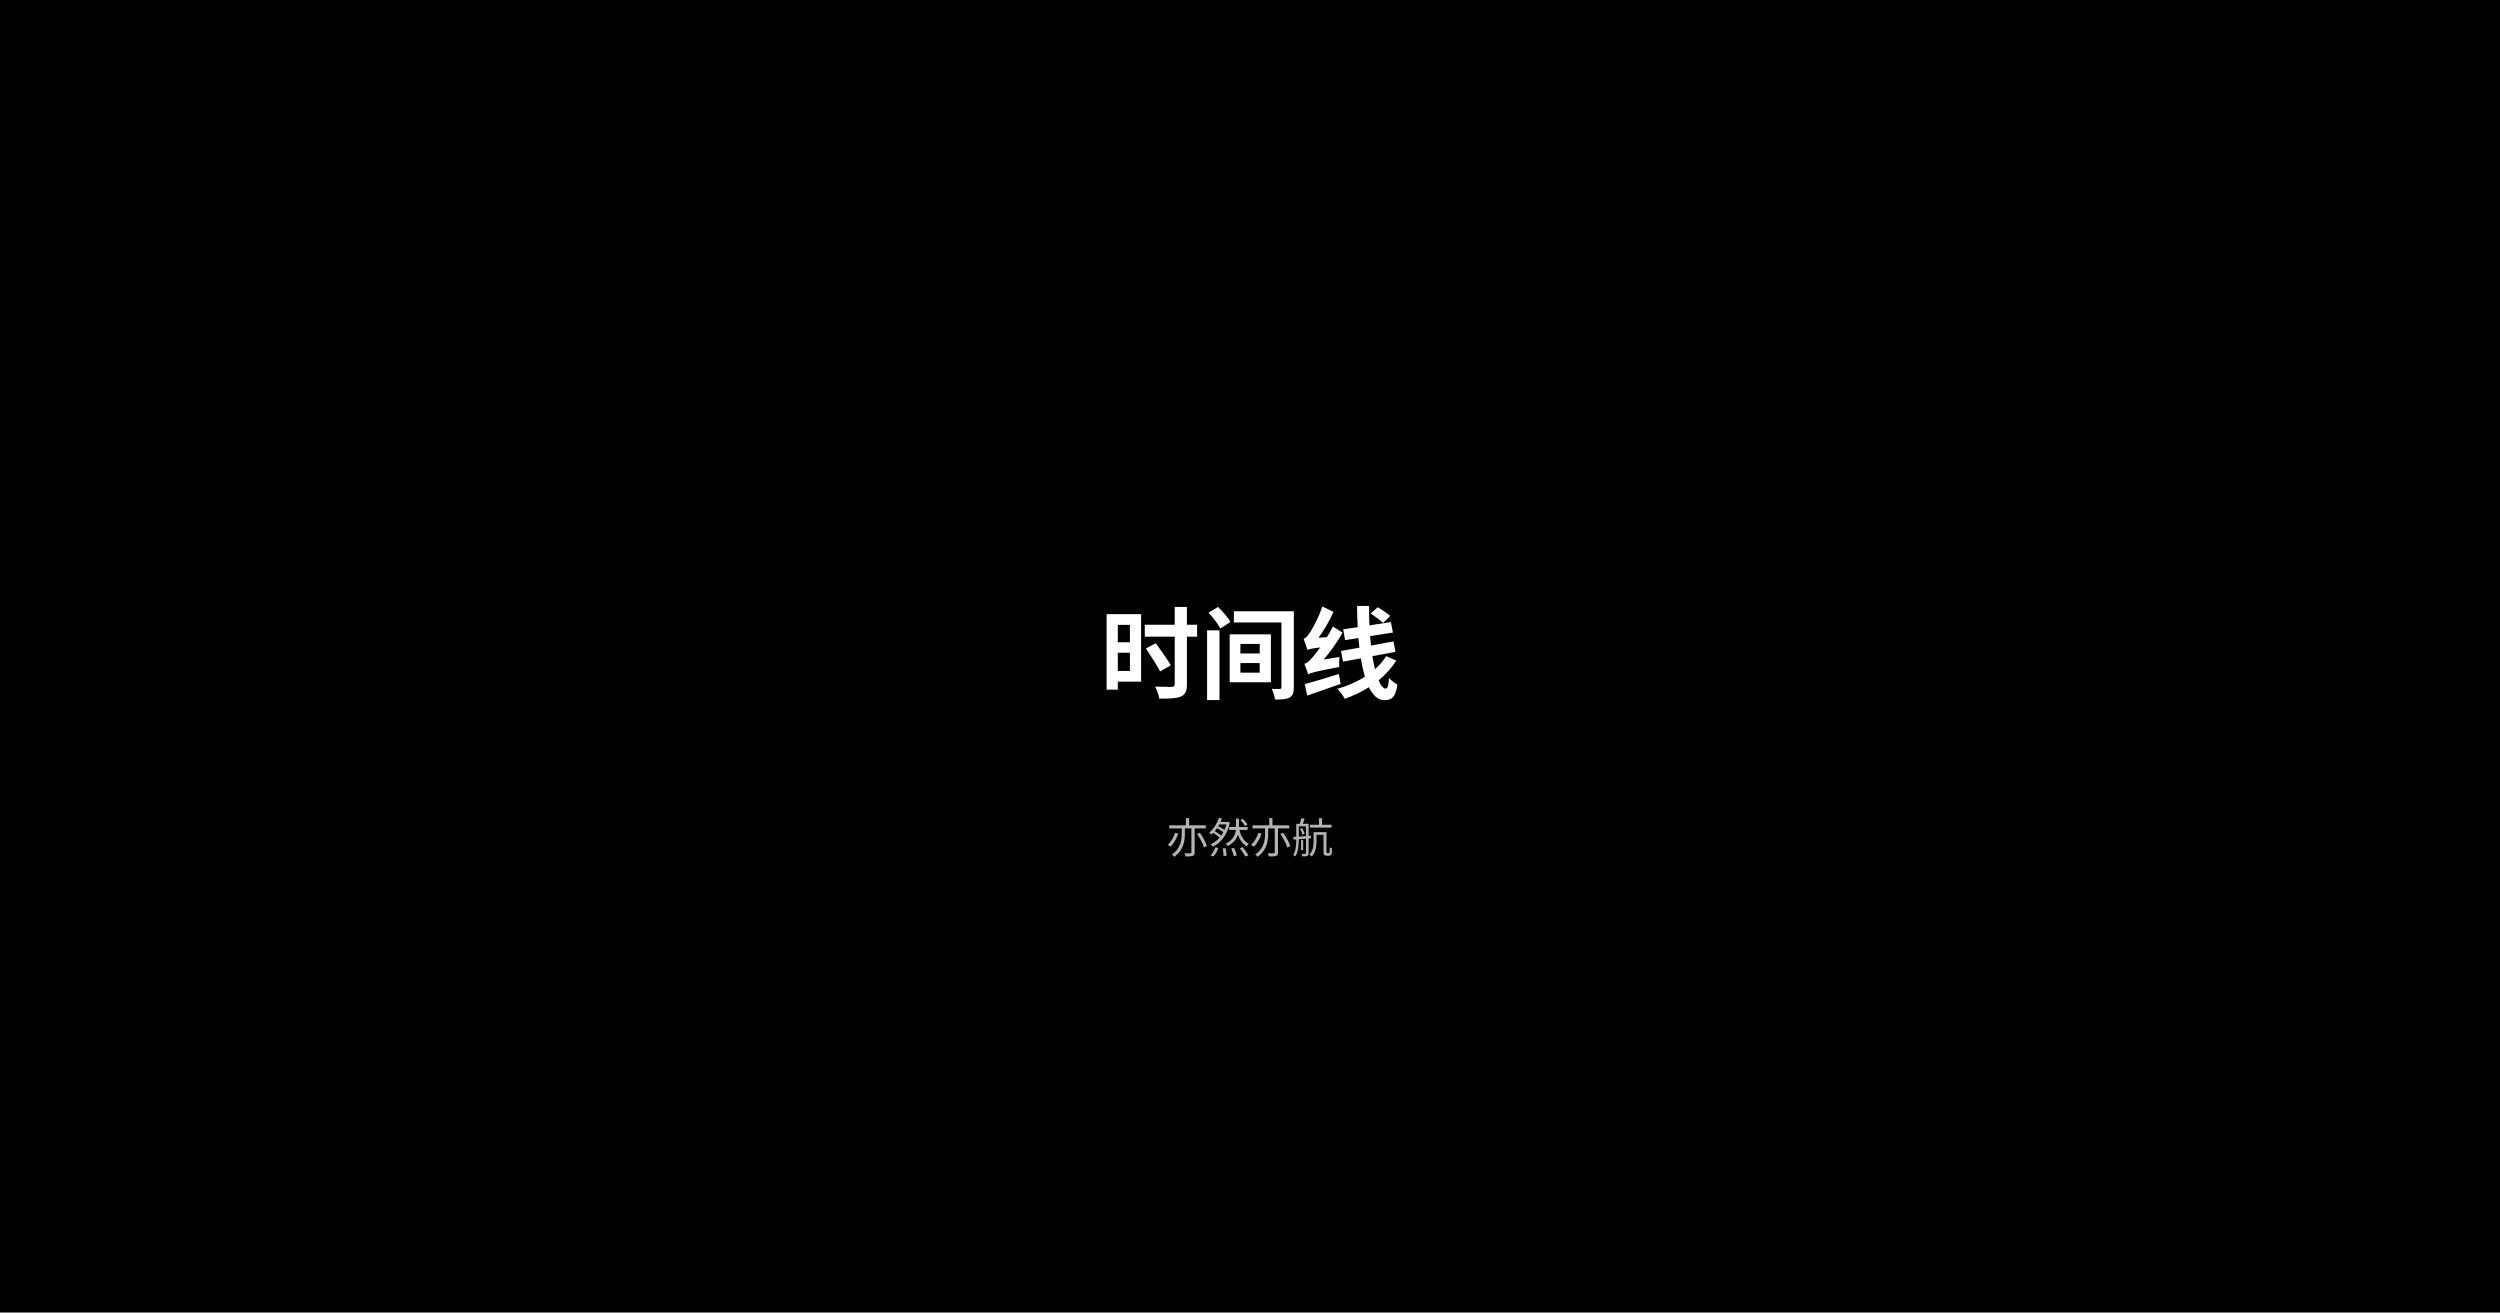
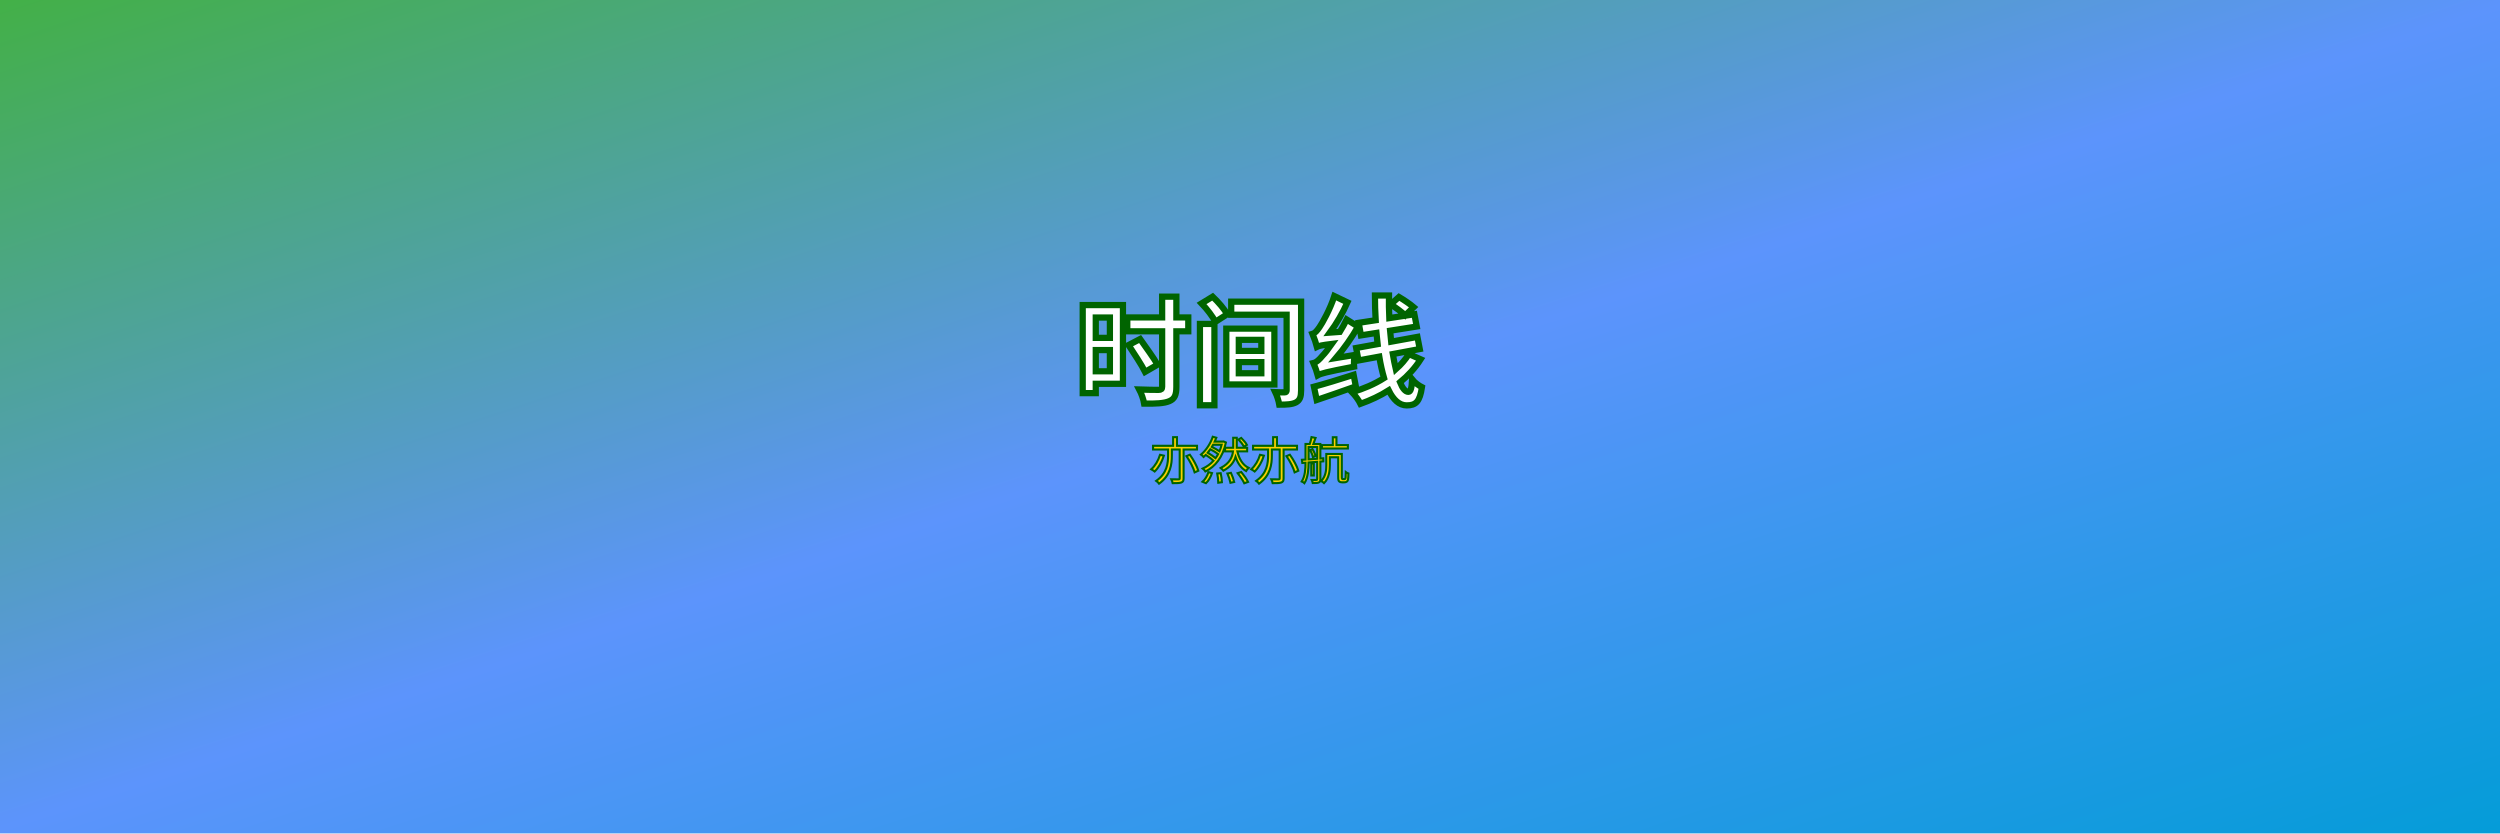
- <svg xmlns="http://www.w3.org/2000/svg" width="1200" height="630">
+ <svg xmlns="http://www.w3.org/2000/svg" width="1200" height="400" viewBox="0 0 1200 400">
  <defs>
    <linearGradient id="g" x1="0%" y1="0%" x2="100%" y2="100%">
-       <stop offset="0%" style="stop-color:/" />
-       <stop offset="100%" style="stop-color:/" />
+       <stop offset="0%" style="stop-color:#43B047" />
+       <stop offset="50%" style="stop-color:#5C94FC" />
+       <stop offset="100%" style="stop-color:#049CD8" />
    </linearGradient>
  </defs>
-   <rect width="1200" height="630" fill="url(#g)" />
-   <text x="50%" y="50%" font-family="Arial, sans-serif" font-size="48" fill="white" text-anchor="middle" dominant-baseline="middle" font-weight="bold">时间线</text>
-   <text x="50%" y="65%" font-family="Arial, sans-serif" font-size="20" fill="rgba(255,255,255,0.7)" text-anchor="middle">亦然亦航</text>
+   <rect width="1200" height="400" fill="url(#g)" />
+   <text x="600" y="170" font-family="'ZCOOL KuaiLe', 'Arial', sans-serif" font-size="56" fill="white" text-anchor="middle" dominant-baseline="middle" font-weight="bold" stroke="#006400" stroke-width="3">时间线</text>
+   <text x="600" y="230" font-family="'ZCOOL KuaiLe', 'Arial', sans-serif" font-size="24" fill="#FBD000" text-anchor="middle" stroke="#006400" stroke-width="1">亦然亦航</text>
</svg>
